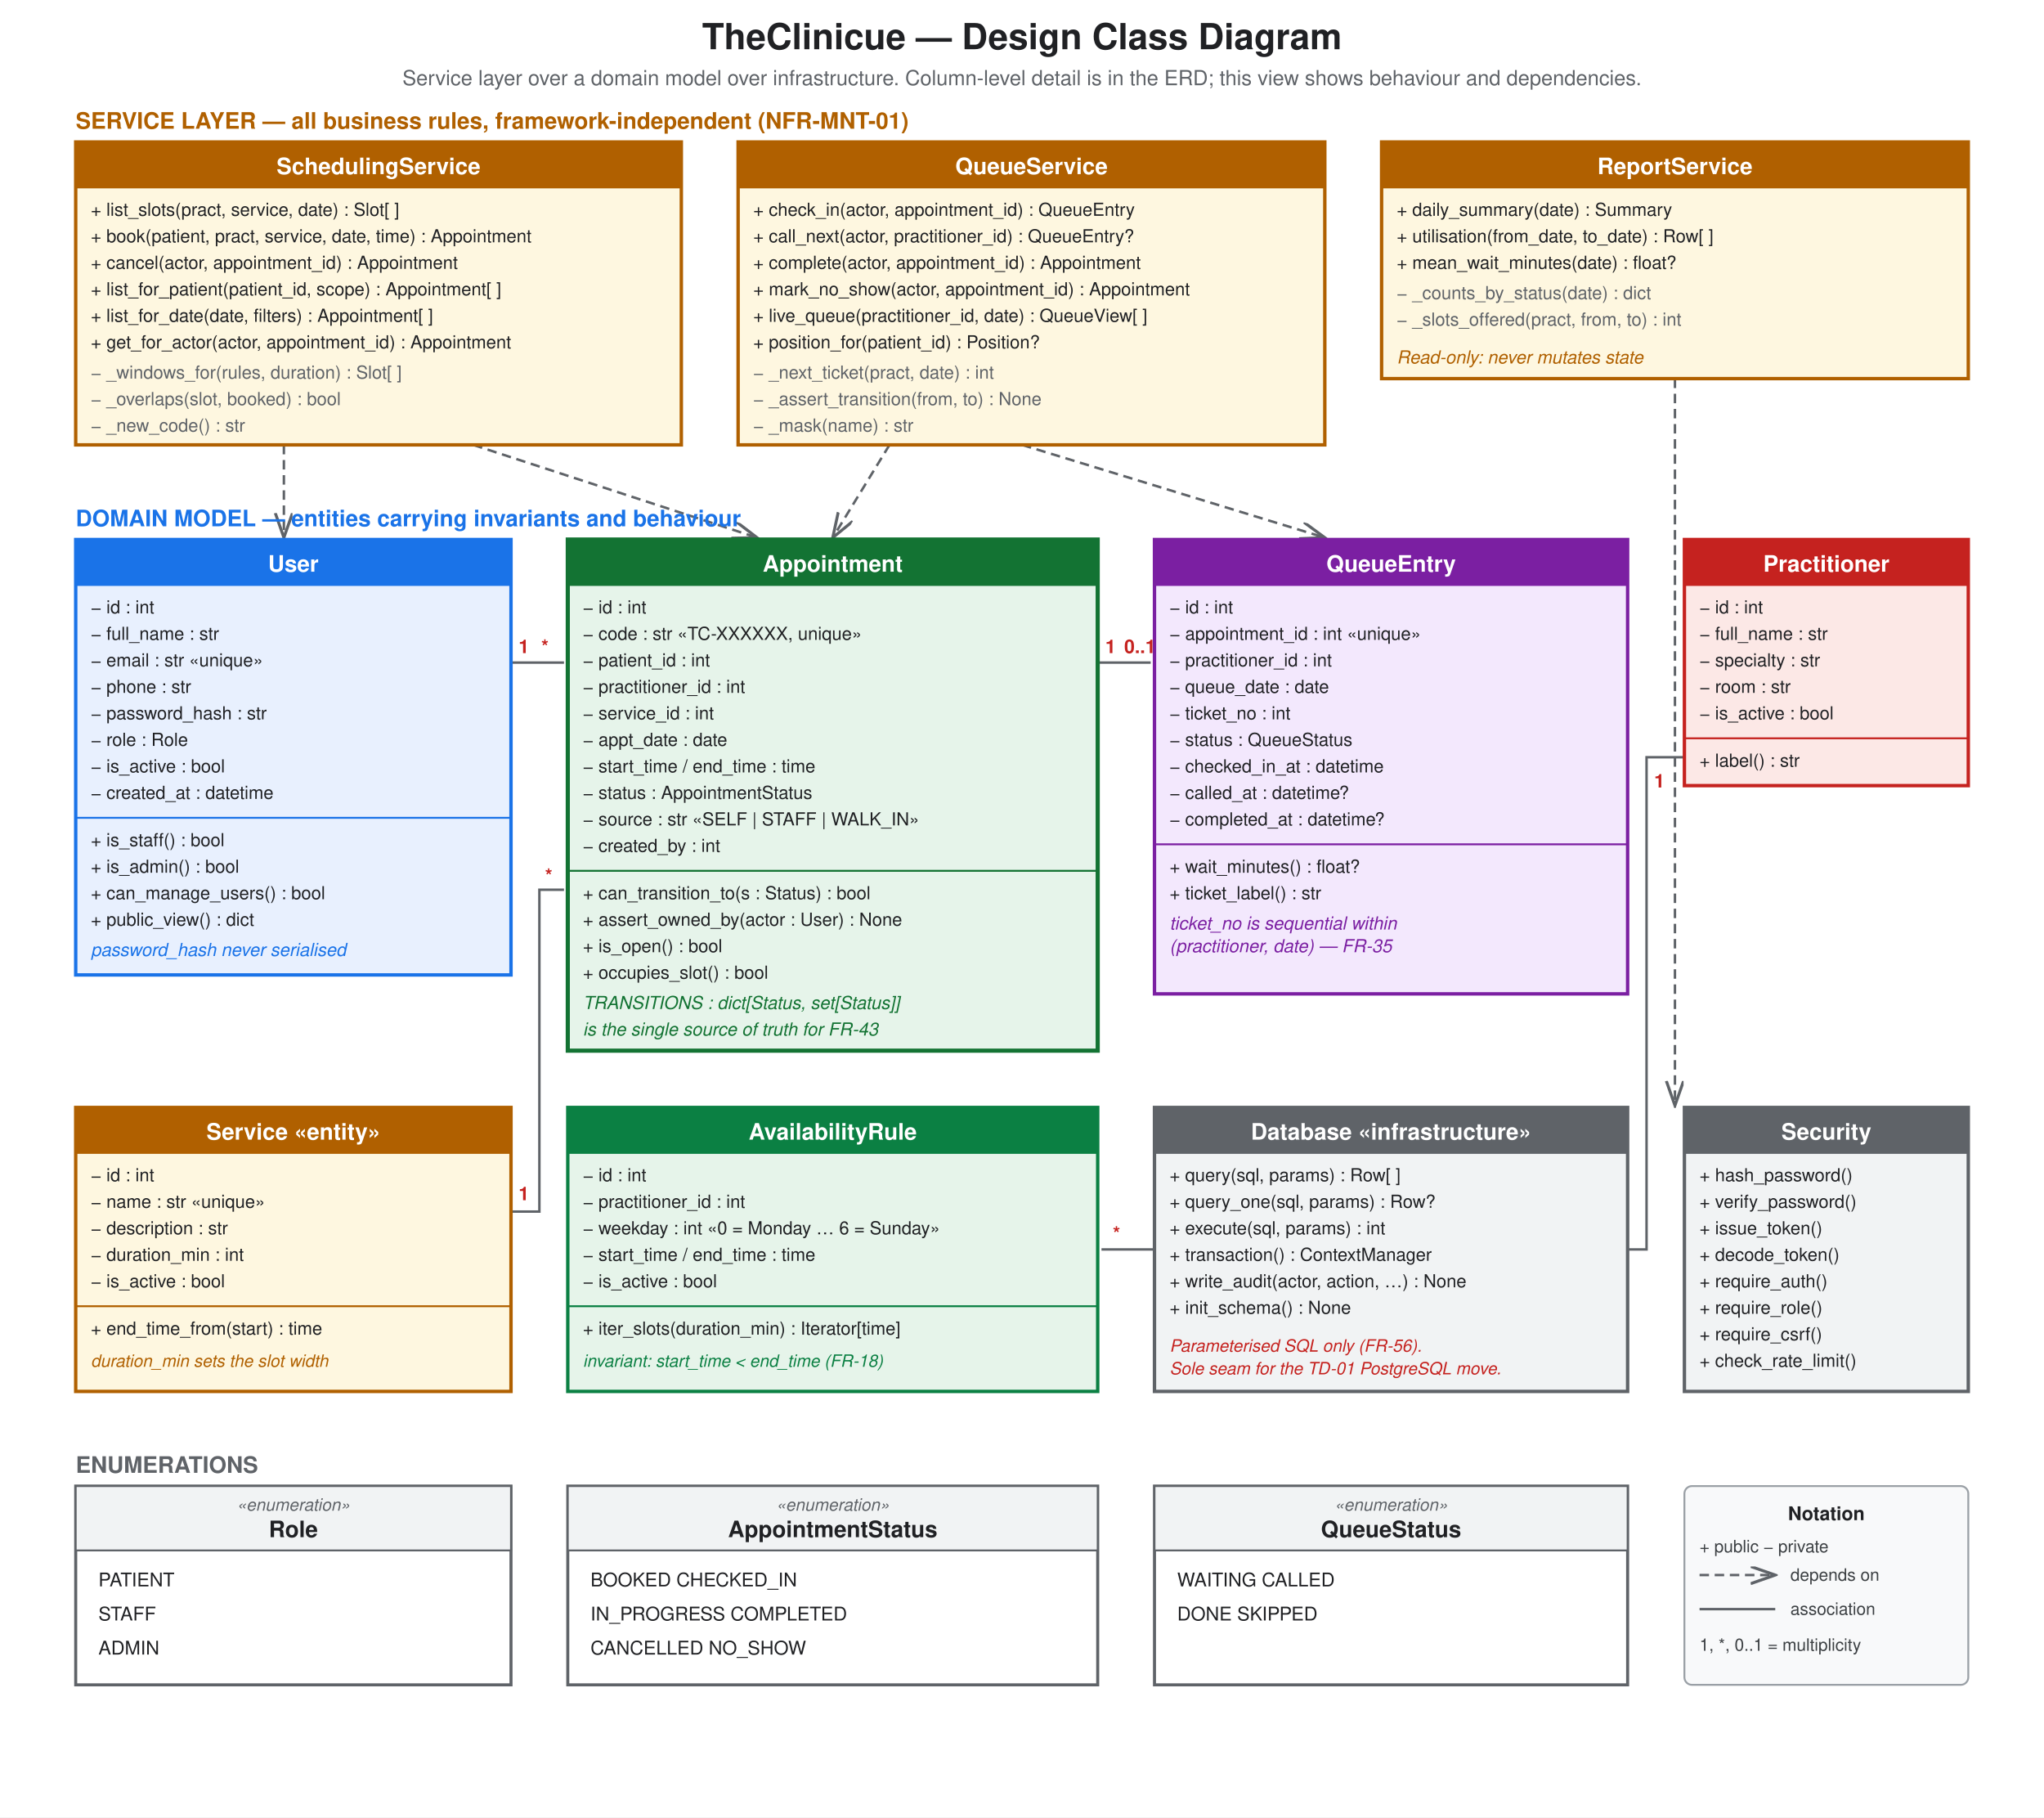
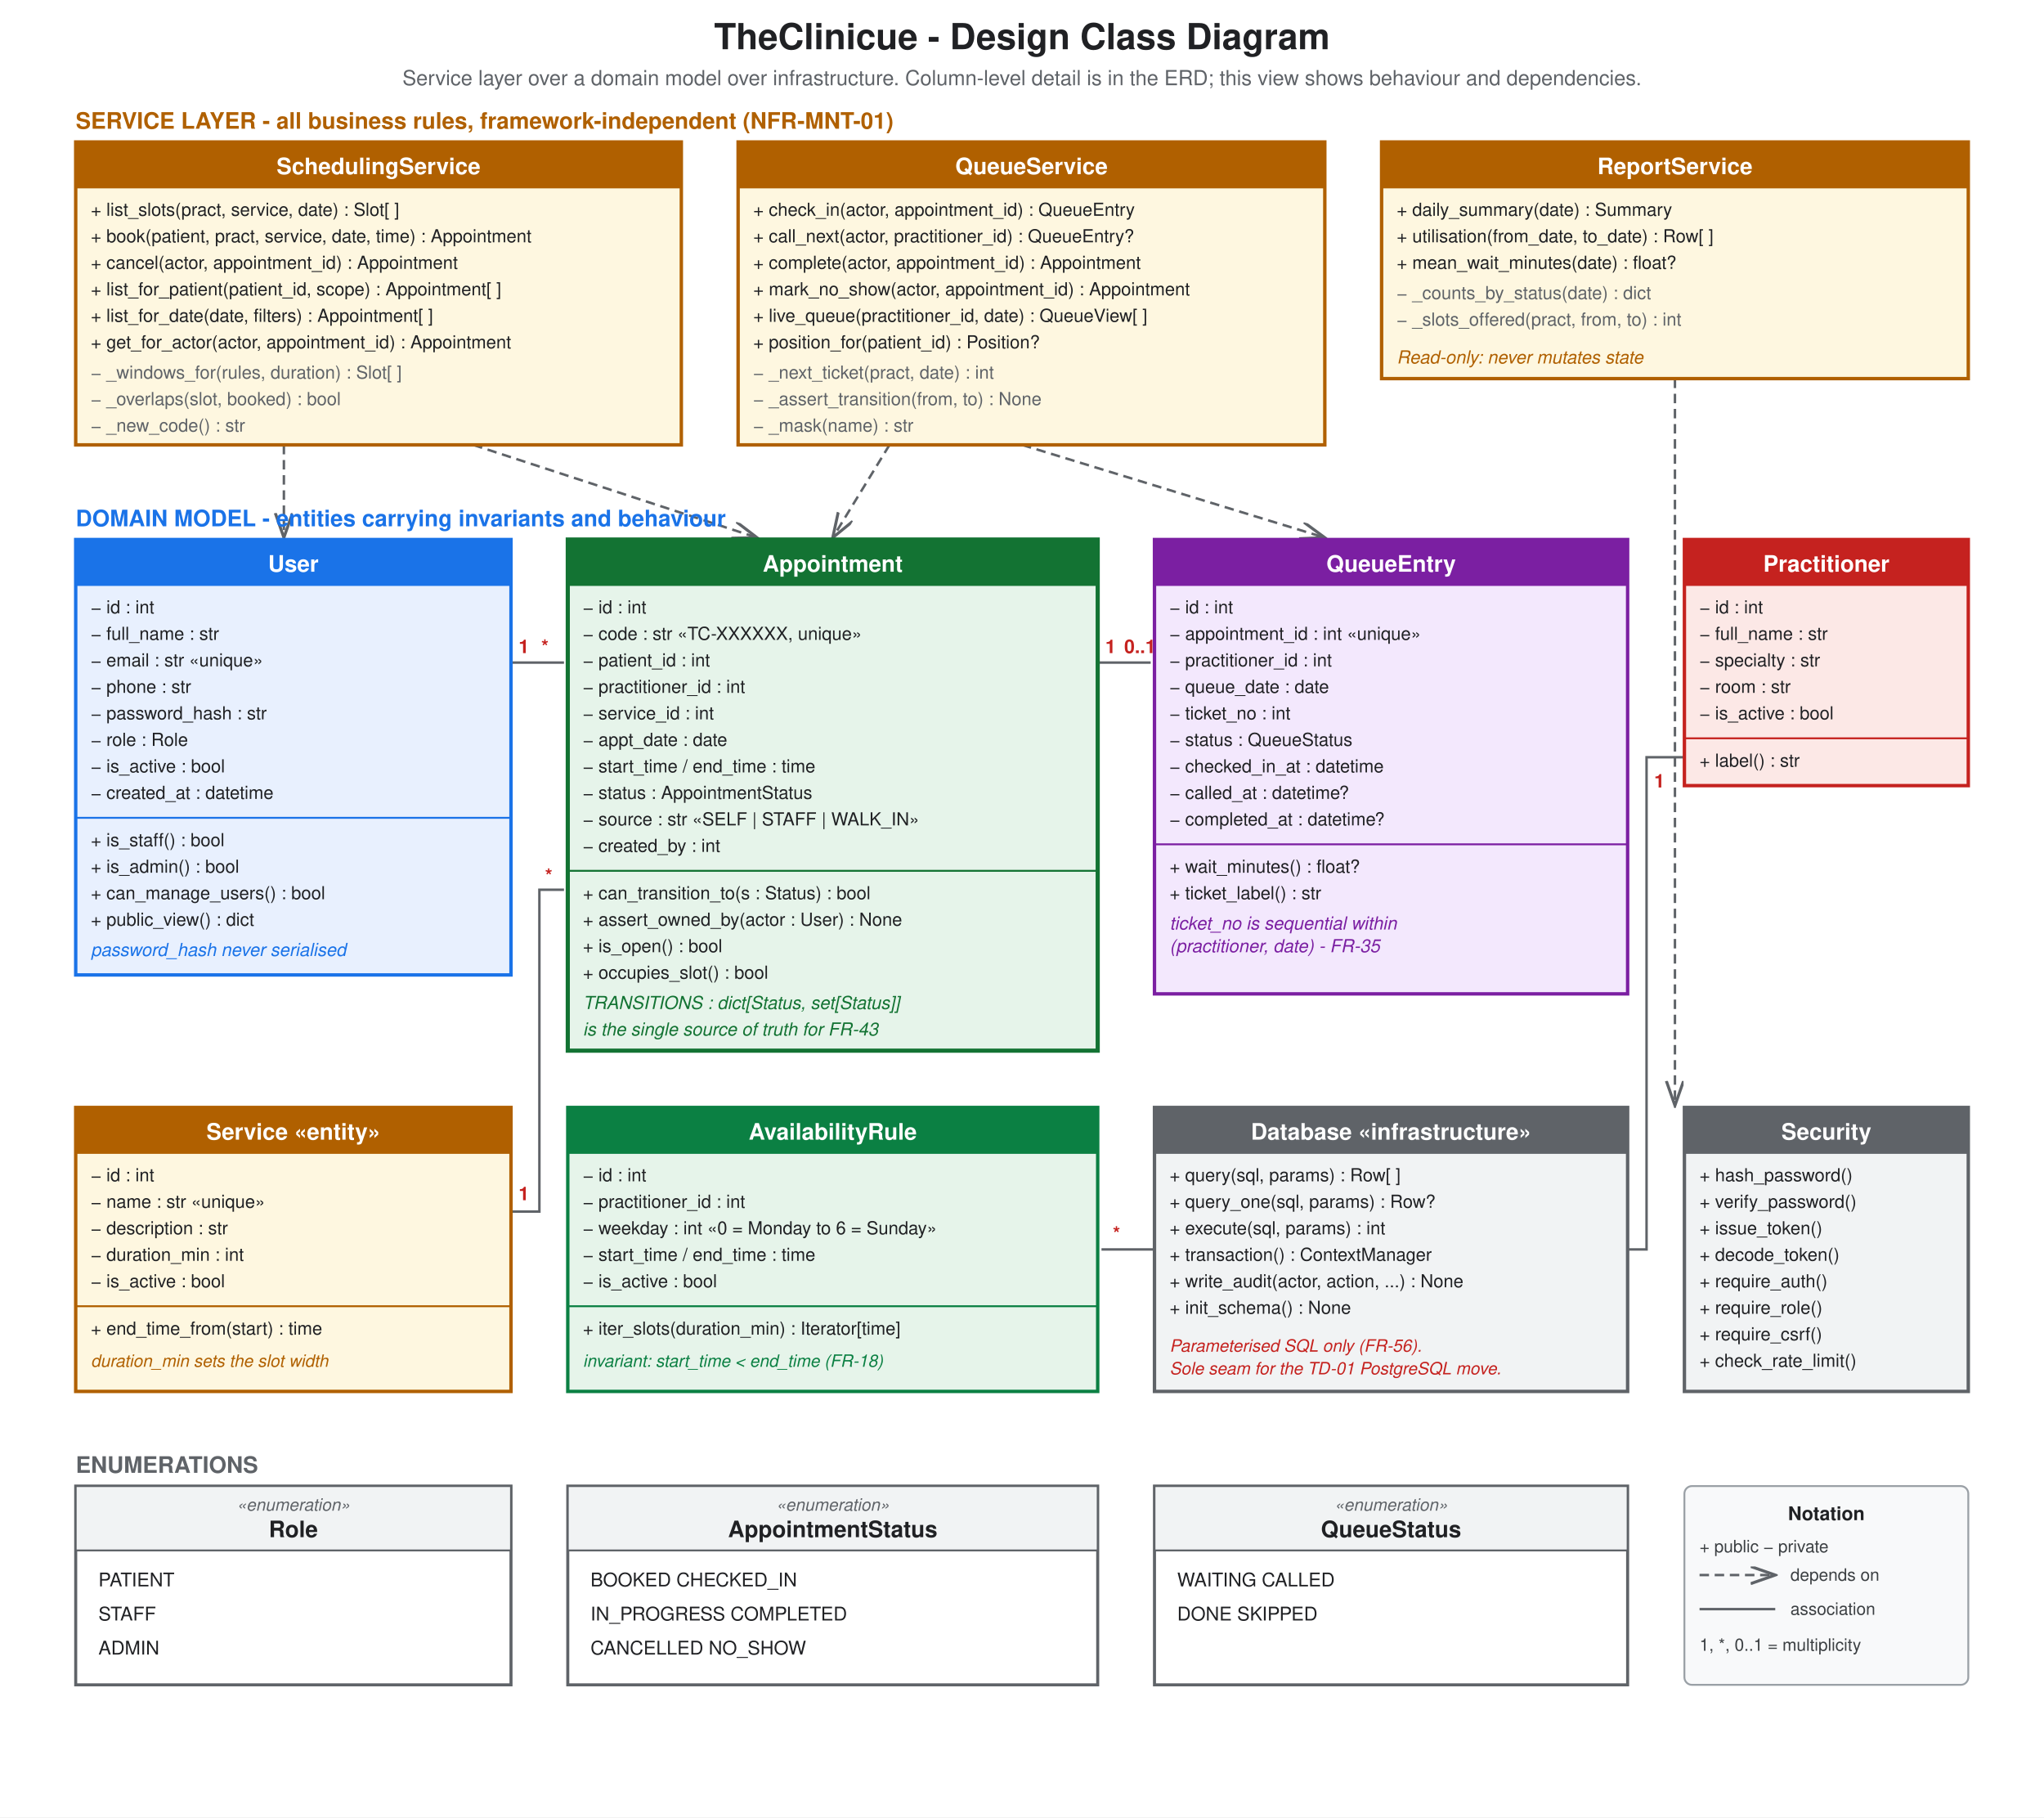
<svg xmlns="http://www.w3.org/2000/svg" viewBox="0 0 1080 960" width="1080" height="960" font-family="Helvetica, Arial, sans-serif">
  <rect width="1080" height="960" fill="#ffffff" />
  <defs>
    <marker id="cd_arrow" markerWidth="11" markerHeight="9" refX="10" refY="3.5" orient="auto" markerUnits="strokeWidth">
      <path d="M0,0 L10,3.5 L0,7" fill="none" stroke="#5F6368" stroke-width="1.2" />
    </marker>
    <marker id="cd_solid" markerWidth="10" markerHeight="8" refX="9" refY="3" orient="auto" markerUnits="strokeWidth">
      <path d="M0,0 L0,6 L9,3 z" fill="#5F6368" />
    </marker>
  </defs>
-   <text x="540" y="26" text-anchor="middle" font-size="19" font-weight="bold" fill="#202124">TheClinicue — Design Class Diagram</text>
+   <text x="540" y="26" text-anchor="middle" font-size="19" font-weight="bold" fill="#202124">TheClinicue - Design Class Diagram</text>
  <text x="540" y="45" text-anchor="middle" font-size="11" fill="#5f6368">Service layer over a domain model over infrastructure. Column-level detail is in the ERD; this view shows behaviour and dependencies.</text>
  <g stroke="#5F6368" stroke-width="1.3" fill="none" stroke-dasharray="5 3">
    <line x1="150" y1="235" x2="150" y2="284" marker-end="url(#cd_arrow)" />
    <line x1="250" y1="235" x2="400" y2="284" marker-end="url(#cd_arrow)" />
    <line x1="540" y1="235" x2="700" y2="284" marker-end="url(#cd_arrow)" />
    <line x1="470" y1="235" x2="440" y2="284" marker-end="url(#cd_arrow)" />
    <line x1="885" y1="200" x2="885" y2="584" marker-end="url(#cd_arrow)" />
  </g>
  <g stroke="#5F6368" stroke-width="1.3" fill="none">
    <line x1="270" y1="350" x2="298" y2="350" />
    <line x1="580" y1="350" x2="608" y2="350" />
    <path d="M890,400 L870,400 L870,660 L582,660" />
    <path d="M270,640 L285,640 L285,470 L298,470" />
  </g>
  <g font-size="10" font-weight="bold" fill="#C5221F">
    <text x="274" y="345">1</text>
    <text x="286" y="345">*</text>
    <text x="584" y="345">1</text>
    <text x="594" y="345">0..1</text>
    <text x="874" y="416">1</text>
    <text x="588" y="655">*</text>
    <text x="274" y="634">1</text>
    <text x="288" y="466">*</text>
  </g>
-   <text x="40" y="68" font-size="12" font-weight="bold" fill="#B06000">SERVICE LAYER — all business rules, framework-independent (NFR-MNT-01)</text>
+   <text x="40" y="68" font-size="12" font-weight="bold" fill="#B06000">SERVICE LAYER - all business rules, framework-independent (NFR-MNT-01)</text>
  <rect x="40" y="75" width="320" height="160" fill="#FEF7E0" stroke="#B06000" stroke-width="1.8" />
  <rect x="40" y="75" width="320" height="24" fill="#B06000" />
  <text x="200" y="92" text-anchor="middle" font-size="12" font-weight="bold" fill="#ffffff">SchedulingService</text>
  <line x1="40" y1="99" x2="360" y2="99" stroke="#B06000" />
  <g font-size="9.5" fill="#202124">
    <text x="48" y="114">+ list_slots(pract, service, date) : Slot[ ]</text>
    <text x="48" y="128">+ book(patient, pract, service, date, time) : Appointment</text>
    <text x="48" y="142">+ cancel(actor, appointment_id) : Appointment</text>
    <text x="48" y="156">+ list_for_patient(patient_id, scope) : Appointment[ ]</text>
    <text x="48" y="170">+ list_for_date(date, filters) : Appointment[ ]</text>
    <text x="48" y="184">+ get_for_actor(actor, appointment_id) : Appointment</text>
    <text x="48" y="200" fill="#5f6368">− _windows_for(rules, duration) : Slot[ ]</text>
    <text x="48" y="214" fill="#5f6368">− _overlaps(slot, booked) : bool</text>
    <text x="48" y="228" fill="#5f6368">− _new_code() : str</text>
  </g>
  <rect x="390" y="75" width="310" height="160" fill="#FEF7E0" stroke="#B06000" stroke-width="1.8" />
  <rect x="390" y="75" width="310" height="24" fill="#B06000" />
  <text x="545" y="92" text-anchor="middle" font-size="12" font-weight="bold" fill="#ffffff">QueueService</text>
  <line x1="390" y1="99" x2="700" y2="99" stroke="#B06000" />
  <g font-size="9.5" fill="#202124">
    <text x="398" y="114">+ check_in(actor, appointment_id) : QueueEntry</text>
    <text x="398" y="128">+ call_next(actor, practitioner_id) : QueueEntry?</text>
    <text x="398" y="142">+ complete(actor, appointment_id) : Appointment</text>
    <text x="398" y="156">+ mark_no_show(actor, appointment_id) : Appointment</text>
    <text x="398" y="170">+ live_queue(practitioner_id, date) : QueueView[ ]</text>
    <text x="398" y="184">+ position_for(patient_id) : Position?</text>
    <text x="398" y="200" fill="#5f6368">− _next_ticket(pract, date) : int</text>
    <text x="398" y="214" fill="#5f6368">− _assert_transition(from, to) : None</text>
    <text x="398" y="228" fill="#5f6368">− _mask(name) : str</text>
  </g>
  <rect x="730" y="75" width="310" height="125" fill="#FEF7E0" stroke="#B06000" stroke-width="1.8" />
  <rect x="730" y="75" width="310" height="24" fill="#B06000" />
  <text x="885" y="92" text-anchor="middle" font-size="12" font-weight="bold" fill="#ffffff">ReportService</text>
  <line x1="730" y1="99" x2="1040" y2="99" stroke="#B06000" />
  <g font-size="9.5" fill="#202124">
    <text x="738" y="114">+ daily_summary(date) : Summary</text>
    <text x="738" y="128">+ utilisation(from_date, to_date) : Row[ ]</text>
    <text x="738" y="142">+ mean_wait_minutes(date) : float?</text>
    <text x="738" y="158" fill="#5f6368">− _counts_by_status(date) : dict</text>
    <text x="738" y="172" fill="#5f6368">− _slots_offered(pract, from, to) : int</text>
    <text x="738" y="192" font-style="italic" fill="#B06000">Read-only: never mutates state</text>
  </g>
-   <text x="40" y="278" font-size="12" font-weight="bold" fill="#1A73E8">DOMAIN MODEL — entities carrying invariants and behaviour</text>
+   <text x="40" y="278" font-size="12" font-weight="bold" fill="#1A73E8">DOMAIN MODEL - entities carrying invariants and behaviour</text>
  <rect x="40" y="285" width="230" height="230" fill="#E8F0FE" stroke="#1A73E8" stroke-width="1.8" />
  <rect x="40" y="285" width="230" height="24" fill="#1A73E8" />
  <text x="155" y="302" text-anchor="middle" font-size="12" font-weight="bold" fill="#ffffff">User</text>
  <line x1="40" y1="309" x2="270" y2="309" stroke="#1A73E8" />
  <g font-size="9.5" fill="#202124">
    <text x="48" y="324">− id : int</text>
    <text x="48" y="338">− full_name : str</text>
    <text x="48" y="352">− email : str  «unique»</text>
    <text x="48" y="366">− phone : str</text>
    <text x="48" y="380">− password_hash : str</text>
    <text x="48" y="394">− role : Role</text>
    <text x="48" y="408">− is_active : bool</text>
    <text x="48" y="422">− created_at : datetime</text>
  </g>
  <line x1="40" y1="432" x2="270" y2="432" stroke="#1A73E8" />
  <g font-size="9.5" fill="#202124">
    <text x="48" y="447">+ is_staff() : bool</text>
    <text x="48" y="461">+ is_admin() : bool</text>
    <text x="48" y="475">+ can_manage_users() : bool</text>
    <text x="48" y="489">+ public_view() : dict</text>
    <text x="48" y="505" font-style="italic" fill="#1A73E8">password_hash never serialised</text>
  </g>
  <rect x="300" y="285" width="280" height="270" fill="#E6F4EA" stroke="#137333" stroke-width="2.2" />
  <rect x="300" y="285" width="280" height="24" fill="#137333" />
  <text x="440" y="302" text-anchor="middle" font-size="12" font-weight="bold" fill="#ffffff">Appointment</text>
  <line x1="300" y1="309" x2="580" y2="309" stroke="#137333" />
  <g font-size="9.5" fill="#202124">
    <text x="308" y="324">− id : int</text>
    <text x="308" y="338">− code : str  «TC-XXXXXX, unique»</text>
    <text x="308" y="352">− patient_id : int</text>
    <text x="308" y="366">− practitioner_id : int</text>
    <text x="308" y="380">− service_id : int</text>
    <text x="308" y="394">− appt_date : date</text>
    <text x="308" y="408">− start_time / end_time : time</text>
    <text x="308" y="422">− status : AppointmentStatus</text>
    <text x="308" y="436">− source : str  «SELF | STAFF | WALK_IN»</text>
    <text x="308" y="450">− created_by : int</text>
  </g>
  <line x1="300" y1="460" x2="580" y2="460" stroke="#137333" />
  <g font-size="9.5" fill="#202124">
    <text x="308" y="475">+ can_transition_to(s : Status) : bool</text>
    <text x="308" y="489">+ assert_owned_by(actor : User) : None</text>
    <text x="308" y="503">+ is_open() : bool</text>
    <text x="308" y="517">+ occupies_slot() : bool</text>
    <text x="308" y="533" font-style="italic" fill="#137333">TRANSITIONS : dict[Status, set[Status]]</text>
    <text x="308" y="547" font-style="italic" fill="#137333">is the single source of truth for FR-43</text>
  </g>
  <rect x="610" y="285" width="250" height="240" fill="#F3E8FD" stroke="#7B1FA2" stroke-width="1.8" />
  <rect x="610" y="285" width="250" height="24" fill="#7B1FA2" />
  <text x="735" y="302" text-anchor="middle" font-size="12" font-weight="bold" fill="#ffffff">QueueEntry</text>
  <line x1="610" y1="309" x2="860" y2="309" stroke="#7B1FA2" />
  <g font-size="9.5" fill="#202124">
    <text x="618" y="324">− id : int</text>
    <text x="618" y="338">− appointment_id : int «unique»</text>
    <text x="618" y="352">− practitioner_id : int</text>
    <text x="618" y="366">− queue_date : date</text>
    <text x="618" y="380">− ticket_no : int</text>
    <text x="618" y="394">− status : QueueStatus</text>
    <text x="618" y="408">− checked_in_at : datetime</text>
    <text x="618" y="422">− called_at : datetime?</text>
    <text x="618" y="436">− completed_at : datetime?</text>
  </g>
  <line x1="610" y1="446" x2="860" y2="446" stroke="#7B1FA2" />
  <g font-size="9.5" fill="#202124">
    <text x="618" y="461">+ wait_minutes() : float?</text>
    <text x="618" y="475">+ ticket_label() : str</text>
    <text x="618" y="491" font-style="italic" fill="#7B1FA2">ticket_no is sequential within</text>
-     <text x="618" y="503" font-style="italic" fill="#7B1FA2">(practitioner, date) — FR-35</text>
+     <text x="618" y="503" font-style="italic" fill="#7B1FA2">(practitioner, date) - FR-35</text>
  </g>
  <rect x="890" y="285" width="150" height="130" fill="#FCE8E6" stroke="#C5221F" stroke-width="1.8" />
  <rect x="890" y="285" width="150" height="24" fill="#C5221F" />
  <text x="965" y="302" text-anchor="middle" font-size="12" font-weight="bold" fill="#ffffff">Practitioner</text>
  <line x1="890" y1="309" x2="1040" y2="309" stroke="#C5221F" />
  <g font-size="9.5" fill="#202124">
    <text x="898" y="324">− id : int</text>
    <text x="898" y="338">− full_name : str</text>
    <text x="898" y="352">− specialty : str</text>
    <text x="898" y="366">− room : str</text>
    <text x="898" y="380">− is_active : bool</text>
  </g>
  <line x1="890" y1="390" x2="1040" y2="390" stroke="#C5221F" />
  <text x="898" y="405" font-size="9.5" fill="#202124">+ label() : str</text>
  <rect x="40" y="585" width="230" height="150" fill="#FEF7E0" stroke="#B06000" stroke-width="1.8" />
  <rect x="40" y="585" width="230" height="24" fill="#B06000" />
  <text x="155" y="602" text-anchor="middle" font-size="12" font-weight="bold" fill="#ffffff">Service «entity»</text>
  <line x1="40" y1="609" x2="270" y2="609" stroke="#B06000" />
  <g font-size="9.5" fill="#202124">
    <text x="48" y="624">− id : int</text>
    <text x="48" y="638">− name : str «unique»</text>
    <text x="48" y="652">− description : str</text>
    <text x="48" y="666">− duration_min : int</text>
    <text x="48" y="680">− is_active : bool</text>
  </g>
  <line x1="40" y1="690" x2="270" y2="690" stroke="#B06000" />
  <text x="48" y="705" font-size="9.5" fill="#202124">+ end_time_from(start) : time</text>
  <text x="48" y="722" font-size="9" font-style="italic" fill="#B06000">duration_min sets the slot width</text>
  <rect x="300" y="585" width="280" height="150" fill="#E6F4EA" stroke="#0B8043" stroke-width="1.8" />
  <rect x="300" y="585" width="280" height="24" fill="#0B8043" />
  <text x="440" y="602" text-anchor="middle" font-size="12" font-weight="bold" fill="#ffffff">AvailabilityRule</text>
  <line x1="300" y1="609" x2="580" y2="609" stroke="#0B8043" />
  <g font-size="9.5" fill="#202124">
    <text x="308" y="624">− id : int</text>
    <text x="308" y="638">− practitioner_id : int</text>
-     <text x="308" y="652">− weekday : int  «0 = Monday … 6 = Sunday»</text>
+     <text x="308" y="652">− weekday : int  «0 = Monday to 6 = Sunday»</text>
    <text x="308" y="666">− start_time / end_time : time</text>
    <text x="308" y="680">− is_active : bool</text>
  </g>
  <line x1="300" y1="690" x2="580" y2="690" stroke="#0B8043" />
  <text x="308" y="705" font-size="9.5" fill="#202124">+ iter_slots(duration_min) : Iterator[time]</text>
  <text x="308" y="722" font-size="9" font-style="italic" fill="#0B8043">invariant: start_time &lt; end_time (FR-18)</text>
  <rect x="610" y="585" width="250" height="150" fill="#F1F3F4" stroke="#5F6368" stroke-width="1.8" />
  <rect x="610" y="585" width="250" height="24" fill="#5F6368" />
  <text x="735" y="602" text-anchor="middle" font-size="12" font-weight="bold" fill="#ffffff">Database «infrastructure»</text>
  <line x1="610" y1="609" x2="860" y2="609" stroke="#5F6368" />
  <g font-size="9.5" fill="#202124">
    <text x="618" y="624">+ query(sql, params) : Row[ ]</text>
    <text x="618" y="638">+ query_one(sql, params) : Row?</text>
    <text x="618" y="652">+ execute(sql, params) : int</text>
    <text x="618" y="666">+ transaction() : ContextManager</text>
-     <text x="618" y="680">+ write_audit(actor, action, …) : None</text>
+     <text x="618" y="680">+ write_audit(actor, action, ...) : None</text>
    <text x="618" y="694">+ init_schema() : None</text>
  </g>
  <text x="618" y="714" font-size="9" font-style="italic" fill="#C5221F">Parameterised SQL only (FR-56).</text>
  <text x="618" y="726" font-size="9" font-style="italic" fill="#C5221F">Sole seam for the TD-01 PostgreSQL move.</text>
  <rect x="890" y="585" width="150" height="150" fill="#F1F3F4" stroke="#5F6368" stroke-width="1.8" />
  <rect x="890" y="585" width="150" height="24" fill="#5F6368" />
  <text x="965" y="602" text-anchor="middle" font-size="12" font-weight="bold" fill="#ffffff">Security</text>
  <line x1="890" y1="609" x2="1040" y2="609" stroke="#5F6368" />
  <g font-size="9.5" fill="#202124">
    <text x="898" y="624">+ hash_password()</text>
    <text x="898" y="638">+ verify_password()</text>
    <text x="898" y="652">+ issue_token()</text>
    <text x="898" y="666">+ decode_token()</text>
    <text x="898" y="680">+ require_auth()</text>
    <text x="898" y="694">+ require_role()</text>
    <text x="898" y="708">+ require_csrf()</text>
    <text x="898" y="722">+ check_rate_limit()</text>
  </g>
  <text x="40" y="778" font-size="12" font-weight="bold" fill="#5F6368">ENUMERATIONS</text>
  <rect x="40" y="785" width="230" height="105" fill="#ffffff" stroke="#5F6368" stroke-width="1.6" />
  <rect x="40" y="785" width="230" height="34" fill="#F1F3F4" stroke="#5F6368" />
  <text x="155" y="798" text-anchor="middle" font-size="9" font-style="italic" fill="#5f6368">«enumeration»</text>
  <text x="155" y="812" text-anchor="middle" font-size="12" font-weight="bold" fill="#202124">Role</text>
  <g font-size="10" fill="#202124">
    <text x="52" y="838">PATIENT</text>
    <text x="52" y="856">STAFF</text>
    <text x="52" y="874">ADMIN</text>
  </g>
  <rect x="300" y="785" width="280" height="105" fill="#ffffff" stroke="#5F6368" stroke-width="1.6" />
  <rect x="300" y="785" width="280" height="34" fill="#F1F3F4" stroke="#5F6368" />
  <text x="440" y="798" text-anchor="middle" font-size="9" font-style="italic" fill="#5f6368">«enumeration»</text>
  <text x="440" y="812" text-anchor="middle" font-size="12" font-weight="bold" fill="#202124">AppointmentStatus</text>
  <g font-size="10" fill="#202124">
    <text x="312" y="838">BOOKED          CHECKED_IN</text>
    <text x="312" y="856">IN_PROGRESS     COMPLETED</text>
    <text x="312" y="874">CANCELLED       NO_SHOW</text>
  </g>
  <rect x="610" y="785" width="250" height="105" fill="#ffffff" stroke="#5F6368" stroke-width="1.6" />
  <rect x="610" y="785" width="250" height="34" fill="#F1F3F4" stroke="#5F6368" />
  <text x="735" y="798" text-anchor="middle" font-size="9" font-style="italic" fill="#5f6368">«enumeration»</text>
  <text x="735" y="812" text-anchor="middle" font-size="12" font-weight="bold" fill="#202124">QueueStatus</text>
  <g font-size="10" fill="#202124">
    <text x="622" y="838">WAITING         CALLED</text>
    <text x="622" y="856">DONE            SKIPPED</text>
  </g>
  <rect x="890" y="785" width="150" height="105" rx="4" fill="#F8F9FA" stroke="#9AA0A6" />
  <text x="965" y="803" text-anchor="middle" font-size="10" font-weight="bold" fill="#202124">Notation</text>
  <text x="898" y="820" font-size="9" fill="#3C4043">+ public   − private</text>
  <line x1="898" y1="832" x2="938" y2="832" stroke="#5F6368" stroke-width="1.3" stroke-dasharray="5 3" marker-end="url(#cd_arrow)" />
  <text x="946" y="835" font-size="9" fill="#3C4043">depends on</text>
  <line x1="898" y1="850" x2="938" y2="850" stroke="#5F6368" stroke-width="1.3" />
  <text x="946" y="853" font-size="9" fill="#3C4043">association</text>
  <text x="898" y="872" font-size="9" fill="#3C4043">1, *, 0..1 = multiplicity</text>
</svg>
